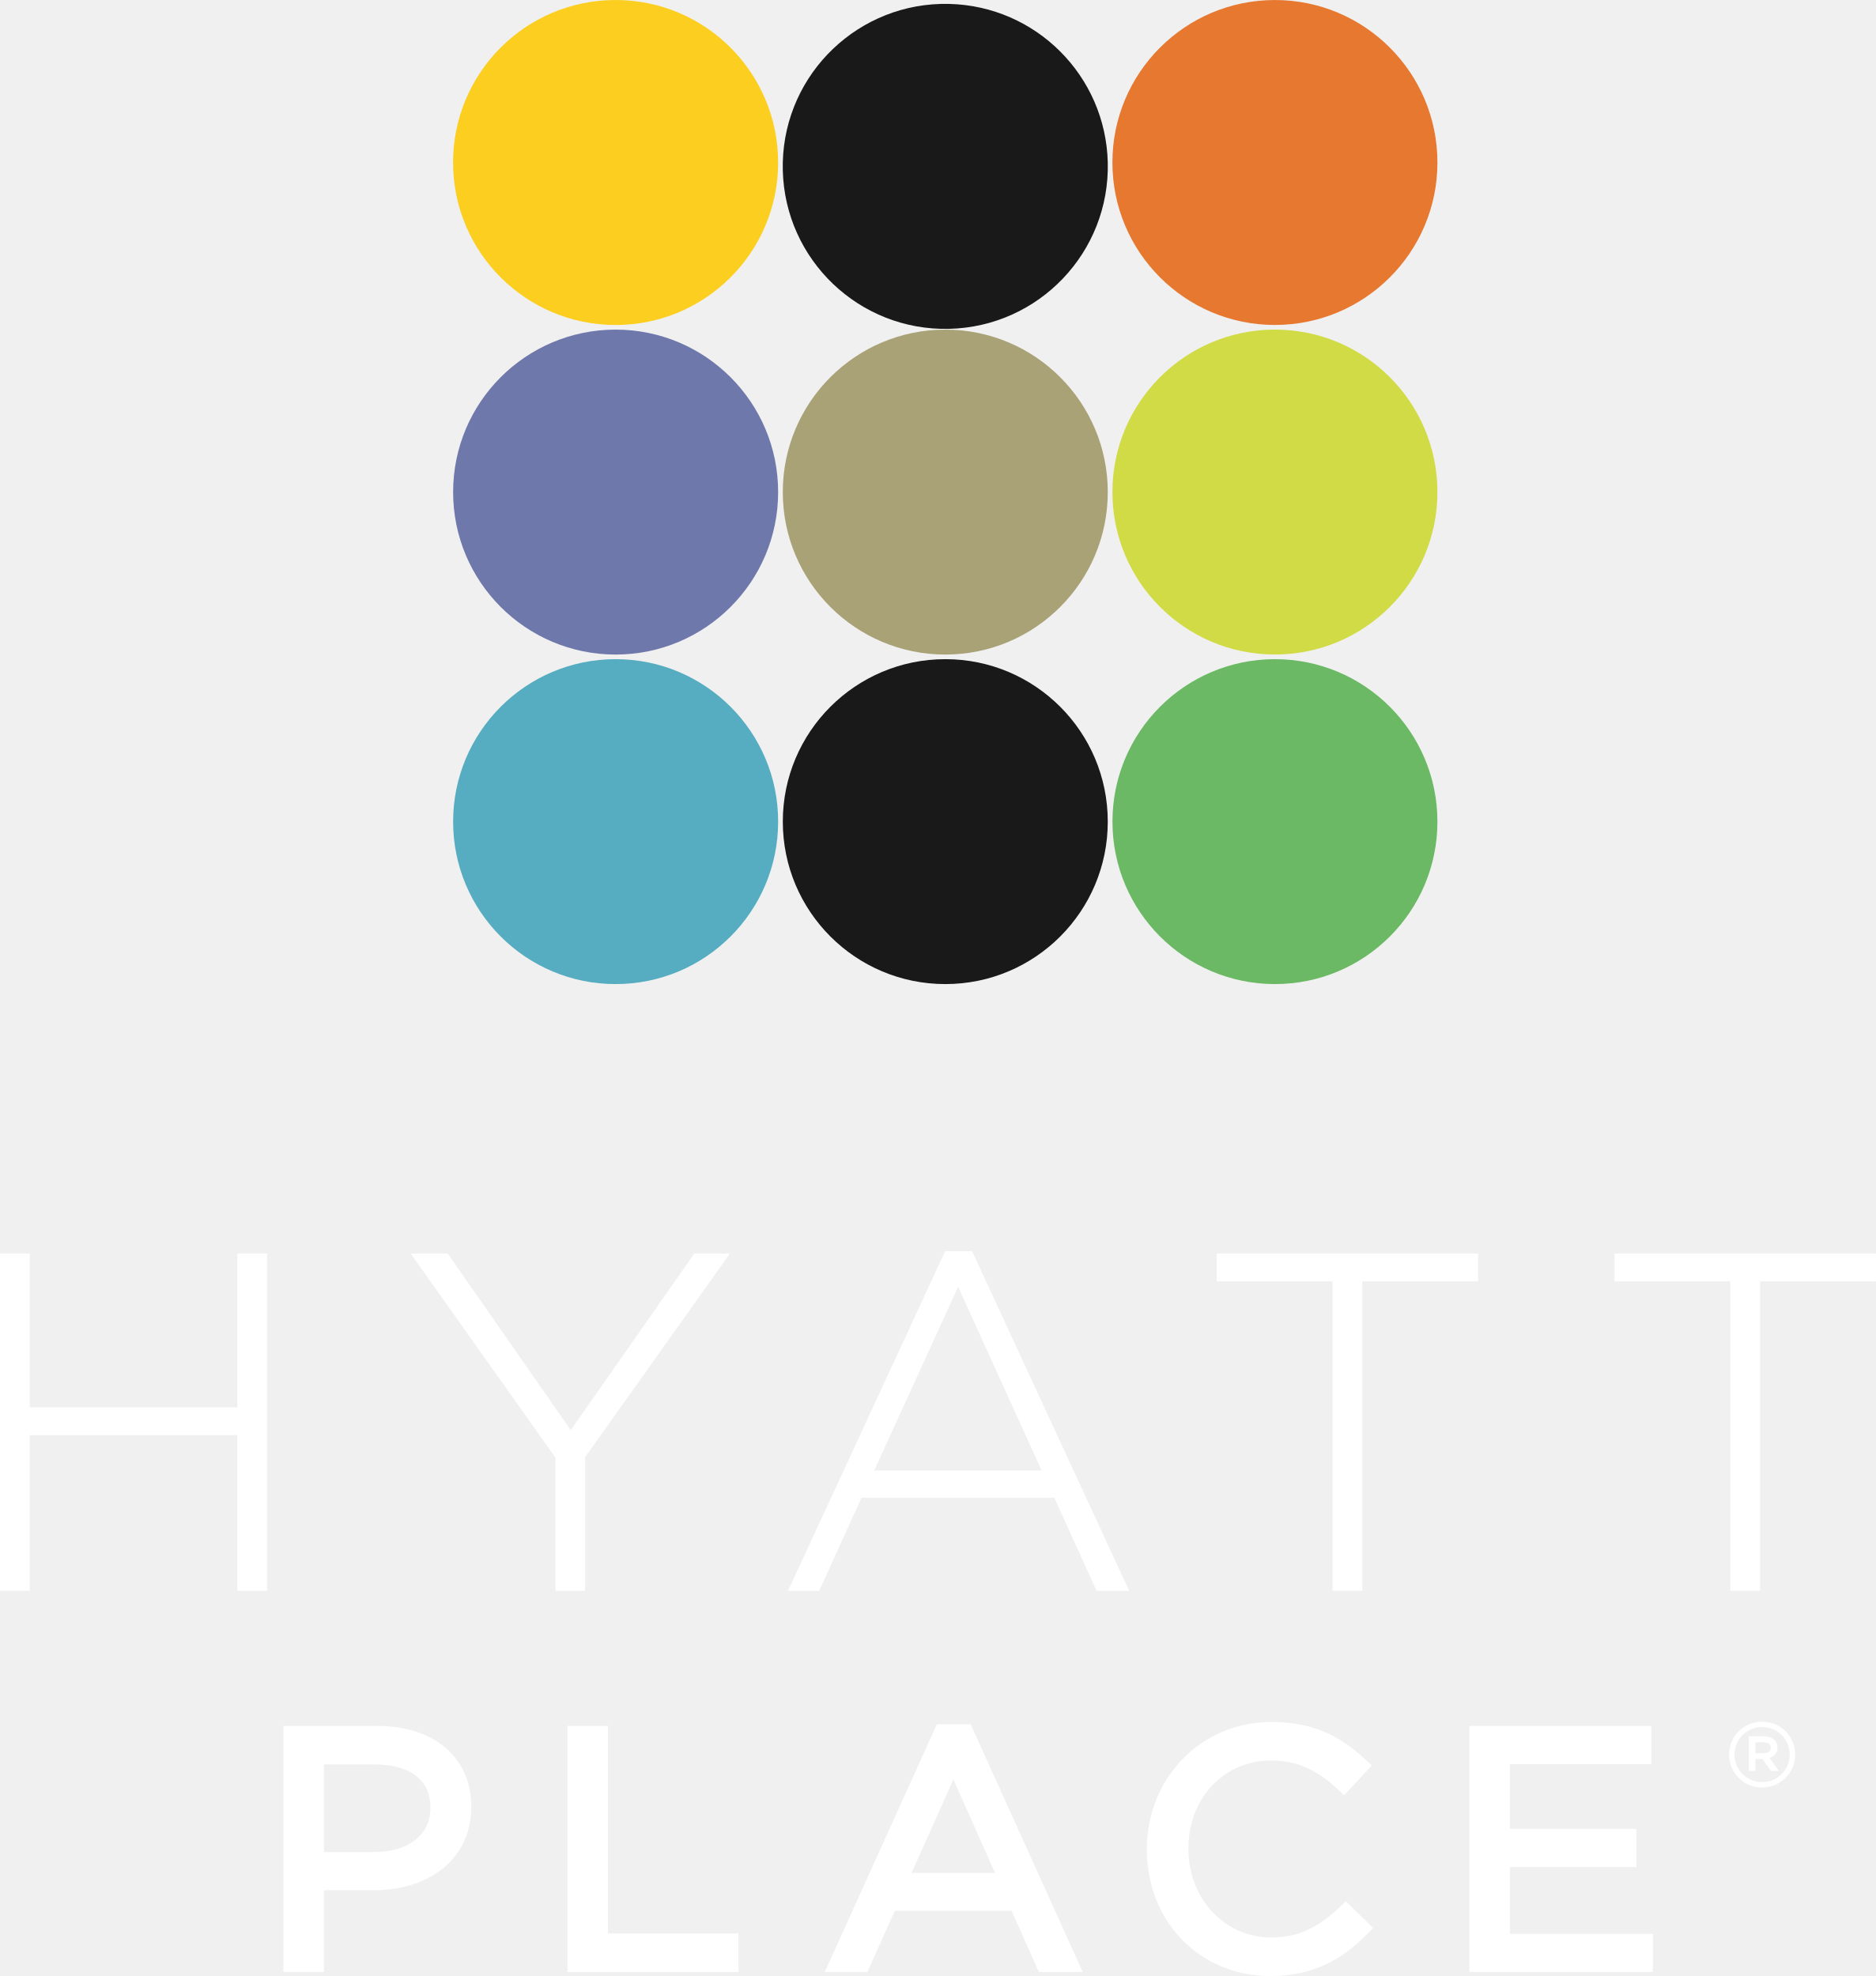
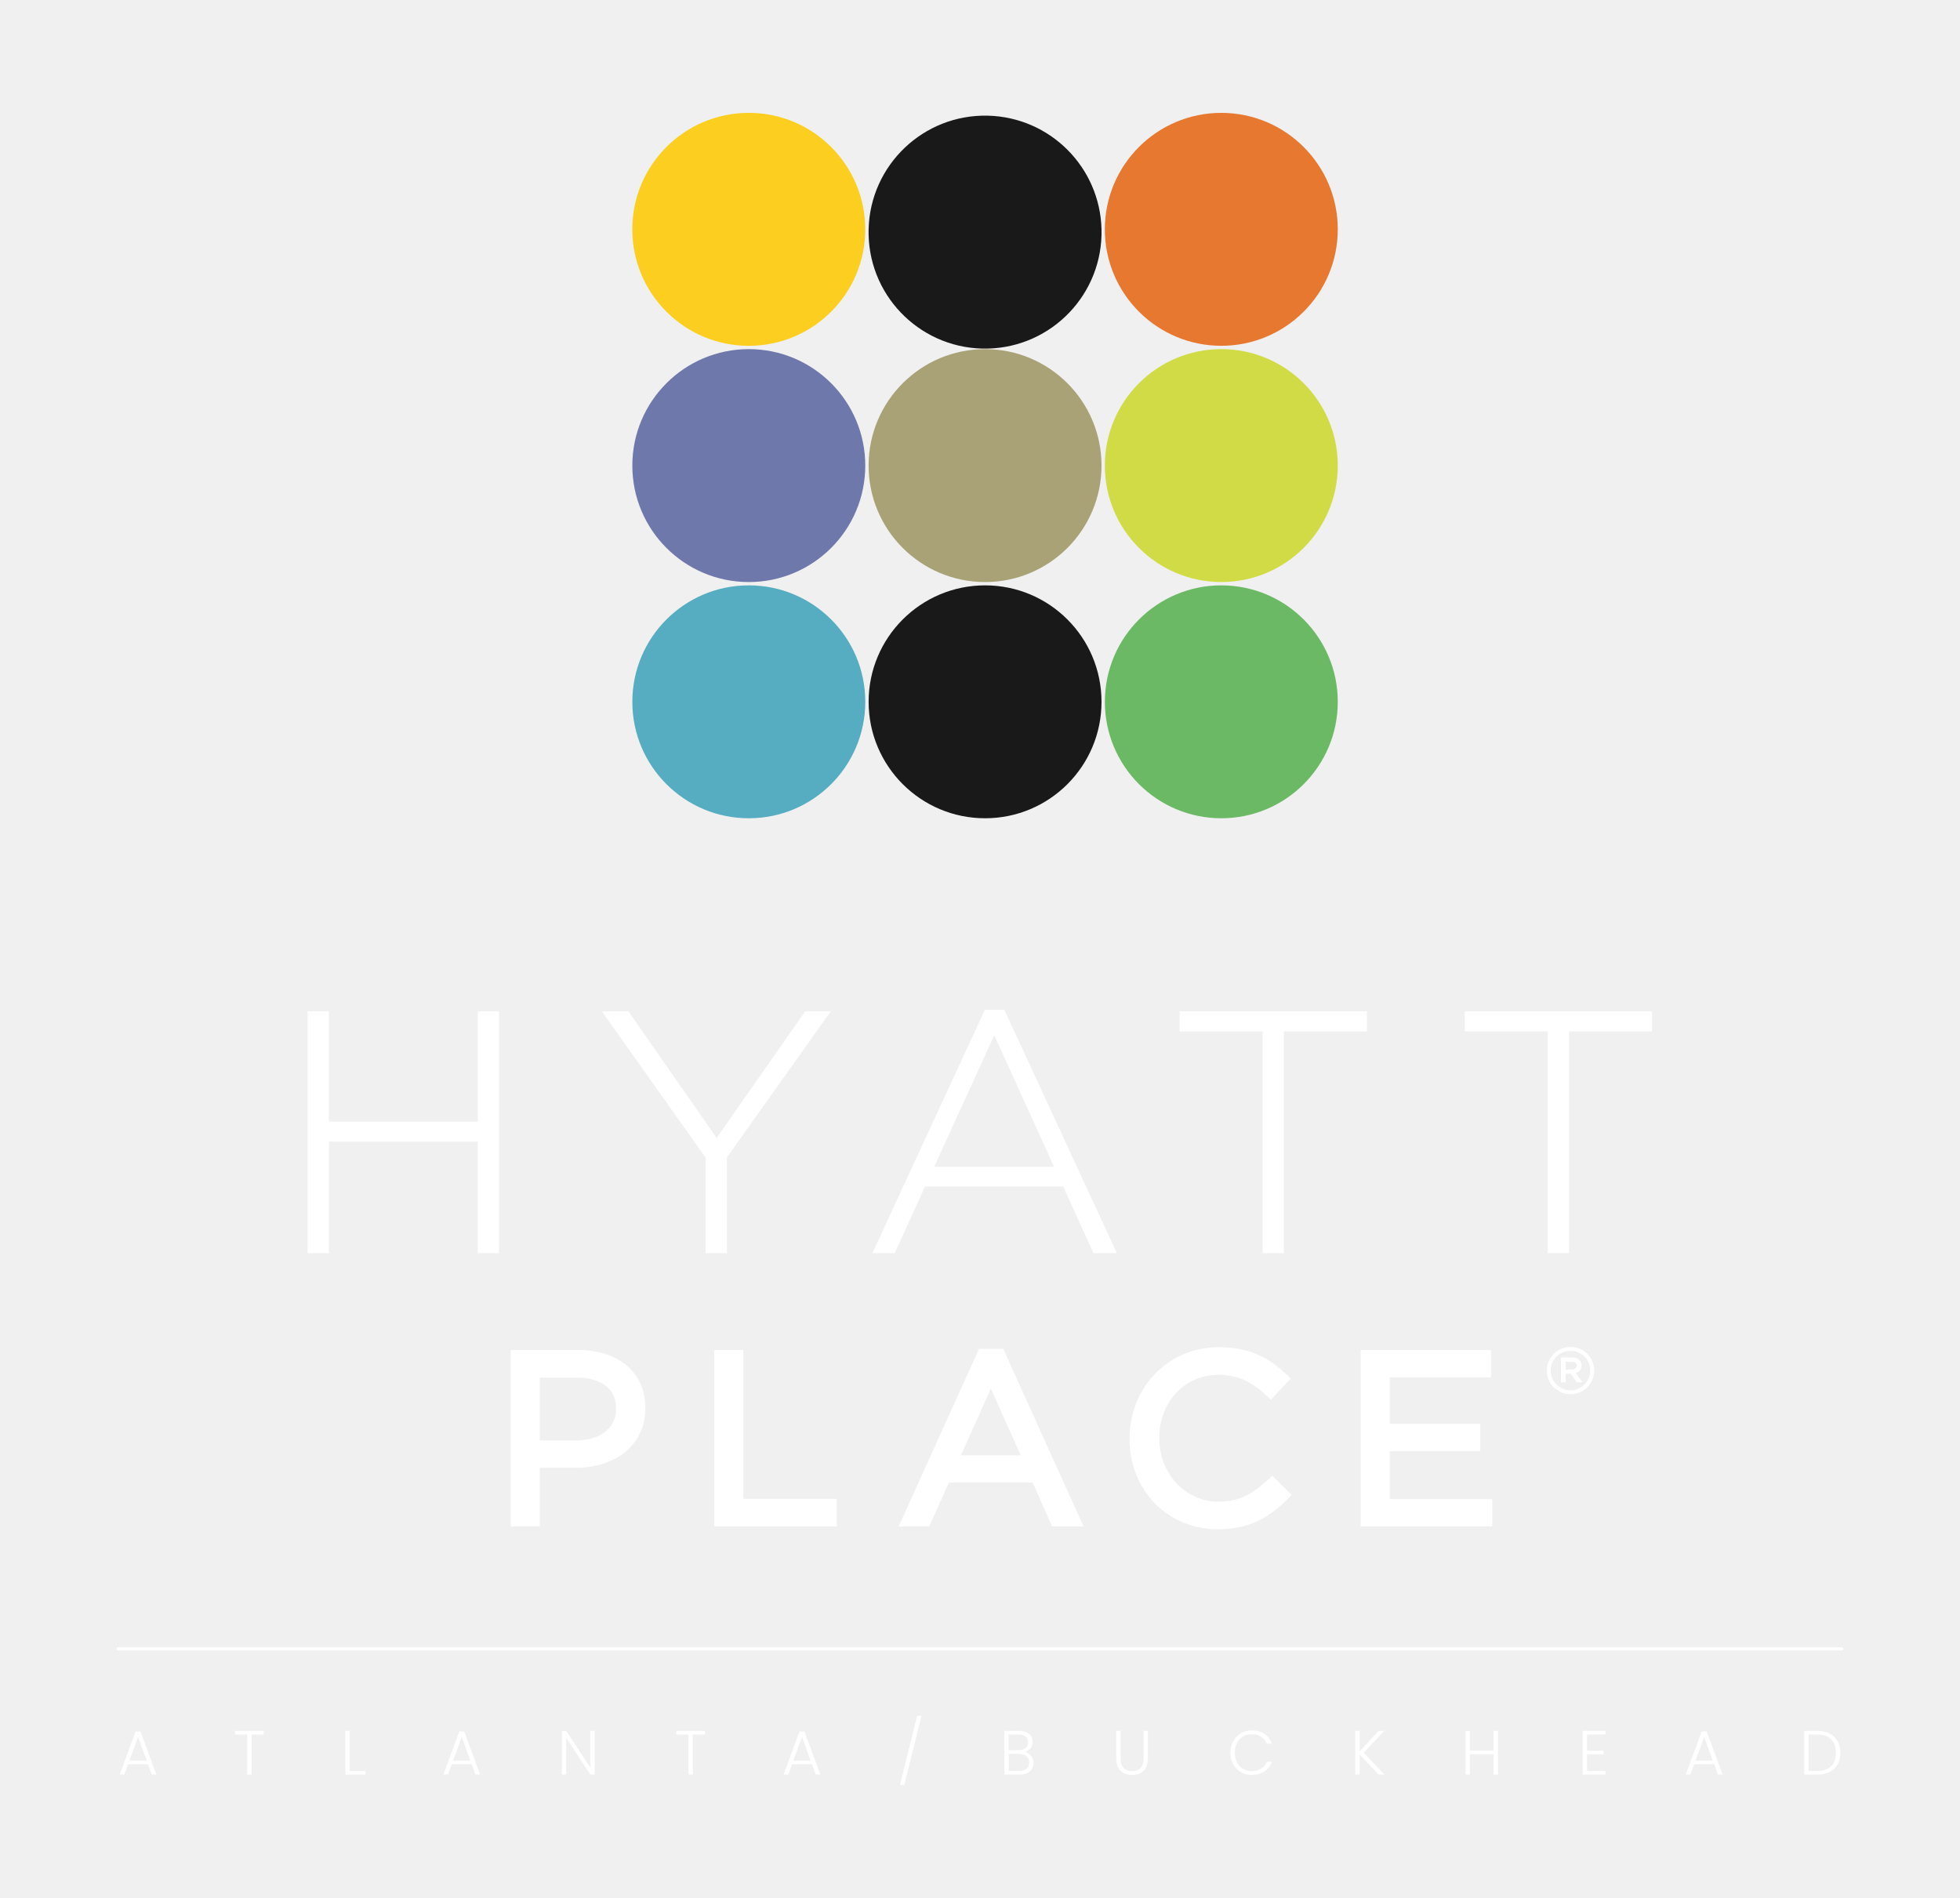
- <svg xmlns="http://www.w3.org/2000/svg" id="Layer_1" version="1.1" viewBox="0 0 199.264 209.937">
+ <svg xmlns="http://www.w3.org/2000/svg" id="Layer_1" version="1.1" viewBox="0 0 290.495 281.288">
  <defs>
    <style>
      .st0 {
        mask: url(#mask);
      }

      .st1 {
        fill: #a9a277;
      }

      .st1, .st2, .st3, .st4, .st5, .st6, .st7, .st8, .st9 {
        fill-rule: evenodd;
      }

      .st2, .st10 {
        fill: #fff;
      }

      .st3 {
        fill: #fbce20;
      }

      .st4 {
        fill: #d1db46;
      }

      .st11 {
        mask: url(#mask-1);
      }

      .st5 {
        fill: #6bb964;
      }

      .st6 {
        fill: #e67830;
      }

      .st7 {
        fill: #6f78ab;
      }

      .st8 {
        fill: #1a1919;
      }

      .st9 {
        fill: #56acc0;
      }
    </style>
-     <mask id="mask" x="-28.368" y="-28.368" width="256" height="266.25" maskUnits="userSpaceOnUse">
+     <mask id="mask" x="17.22" y="-11.641" width="256" height="266.25" maskUnits="userSpaceOnUse">
      <g id="b">
-         <path id="a" class="st2" d="M-28.368-28.368H227.632V237.882H-28.368V-28.368Z" />
+         <path id="a" class="st2" d="M17.22-11.641h256V254.609H17.22V-11.641Z" />
      </g>
    </mask>
-     <mask id="mask-1" x="-28.368" y="-28.368" width="256" height="266.25" maskUnits="userSpaceOnUse">
+     <mask id="mask-1" x="17.22" y="-11.641" width="256" height="266.25" maskUnits="userSpaceOnUse">
      <g id="d">
-         <path id="c" class="st2" d="M-28.368-28.368H227.632V237.882H-28.368V-28.368Z" />
+         <path id="c" class="st2" d="M17.22-11.641h256V254.609H17.22V-11.641Z" />
      </g>
    </mask>
  </defs>
  <g>
    <g class="st0">
-       <path class="st10" d="M39.729,196.769h-5.322v-9.307h5.462c1.759,0,5.85.447,5.85,4.584v.069c0,2.827-2.352,4.654-5.99,4.654M40.08,183.369h-9.977v26.146h4.304v-8.687h5.216c6.24,0,10.435-3.543,10.435-8.816v-.072c0-5.205-3.917-8.57-9.978-8.57M64.582,205.42v-22.05h-4.304v26.144h18.16v-4.094l-13.856-0ZM105.692,198.985h-8.867l4.448-9.924c.96,2.16,3.729,8.373,4.419,9.924M103.102,183.195h-3.586l-11.91,26.32h4.526l2.919-6.507h12.41c.347.785,2.885,6.506,2.885,6.506h4.667l-11.91-26.32-.001.001ZM142.957,201.992l-.534.511c-2.099,2.004-4.165,3.34-7.422,3.34-4.916,0-8.768-4.13-8.768-9.401v-.07c0-5.32,3.77-9.331,8.768-9.331,2.718,0,4.874.946,7.213,3.165l.559.531,2.94-3.158-.551-.52c-2.265-2.135-5.06-4.111-10.126-4.111-7.41,0-13.213,5.927-13.213,13.494v.07c0,7.652,5.636,13.425,13.108,13.425,5.198,0,8.17-2.303,10.391-4.555l.537-.543-2.902-2.846-0-.001ZM160.382,205.456v-7.09h13.436v-4.059h-13.435v-6.88h15.017v-4.057h-19.32v26.144h19.496v-4.058l-15.194-0ZM25.214,133.178v16.34H3.155v-16.34H0v35.832h3.155v-16.538h22.059v16.54h3.155v-35.833l-3.155-.001ZM73.75,133.178l-13.123,18.762-13.072-18.762h-3.933s15.28,21.544,15.377,21.683v14.15h3.155v-14.2l15.38-21.633-3.784-0ZM92.861,156.225c.323-.71,8.46-18.522,8.913-19.513l8.866,19.513h-17.78.001ZM103.256,132.926h-2.862l-16.686,36.086h3.312l4.488-9.884h20.484l4.487,9.884h3.463l-16.686-36.086ZM129.242,133.178v2.955h12.304v32.877h3.156v-32.877h12.304v-2.955l-27.764 0ZM171.5,133.178v2.955h12.304v32.877h3.156v-32.877h12.304v-2.955l-27.764 0Z" />
+       <path class="st10" d="M85.317,213.496h-5.322v-9.307h5.462c1.759,0,5.85.447,5.85,4.584v.069c0,2.827-2.352,4.654-5.99,4.654M85.668,200.096h-9.977v26.146h4.304v-8.687h5.216c6.24,0,10.435-3.543,10.435-8.816v-.072c0-5.205-3.917-8.57-9.978-8.57M110.17,222.147v-22.05h-4.304v26.144h18.16v-4.094l-13.856-0ZM151.28,215.712h-8.867l4.448-9.924c.96,2.16,3.729,8.373,4.419,9.924M148.69,199.922h-3.586l-11.91,26.32h4.526l2.919-6.507h12.41c.347.785,2.885,6.506,2.885,6.506h4.667l-11.91-26.32-.001.001ZM188.545,218.719l-.534.511c-2.099,2.004-4.165,3.34-7.422,3.34-4.916,0-8.768-4.13-8.768-9.401v-.07c0-5.32,3.77-9.331,8.768-9.331,2.718,0,4.874.946,7.213,3.165l.559.531,2.94-3.158-.551-.52c-2.265-2.135-5.06-4.111-10.126-4.111-7.41,0-13.213,5.927-13.213,13.494v.07c0,7.652,5.636,13.425,13.108,13.425,5.198,0,8.17-2.303,10.391-4.555l.537-.543-2.902-2.846-0-.001ZM205.97,222.183v-7.09h13.436v-4.059h-13.435v-6.88h15.017v-4.057h-19.32v26.144h19.496v-4.058l-15.194-0ZM70.802,149.905v16.34h-22.059v-16.34h-3.155v35.832h3.155v-16.538h22.059v16.54h3.155v-35.833l-3.155-.001ZM119.338,149.905l-13.123,18.762-13.072-18.762h-3.933s15.28,21.544,15.377,21.683v14.15h3.155v-14.2l15.38-21.633-3.784-0ZM138.449,172.952c.323-.71,8.46-18.522,8.913-19.513l8.866,19.513h-17.78.001ZM148.844,149.653h-2.862l-16.686,36.086h3.312l4.488-9.884h20.484l4.487,9.884h3.463l-16.686-36.086ZM174.83,149.905v2.955h12.304v32.877h3.156v-32.877h12.304v-2.955l-27.764 0ZM217.088,149.905v2.955h12.304v32.877h3.156v-32.877h12.304v-2.955l-27.764 0Z" />
    </g>
    <g class="st11">
      <g>
-         <path class="st10" d="M187.178,189.907c1.922.015,3.492-1.531,3.507-3.453 0-.014 0-.029 0-.043.008-1.922-1.543-3.487-3.465-3.495-.014-0-.028-0-.042 0-1.922-.016-3.493,1.529-3.509,3.451-0.0.015-0.0.029-0.0.044-.011,1.92,1.536,3.485,3.456,3.496.018 0.0.035 0.0.053-0M187.178,183.487c1.6,0,2.926,1.264,2.926,2.924.009,1.607-1.287,2.917-2.894,2.926-.011 0-.021 0-.032,0-1.611.012-2.926-1.285-2.938-2.896-0-.01-0-.02-0-.03,0-1.66,1.332-2.925,2.938-2.925" />
-         <path class="st10" d="M187.376,186.268c.446,0,.719-.223.719-.569v-.026c0-.352-.273-.562-.72-.562h-.91v1.157h.911ZM185.764,184.471h1.636c.477,0,.861.15,1.116.41.186.173.292.44.292.755v.025c0,.583-.347.96-.85,1.103l.992,1.377h-.838l-.885-1.258h-.762v1.258h-.701l-0-3.67Z" />
+         <path class="st10" d="M232.766,206.634c1.922.015,3.492-1.531,3.507-3.453 0-.014 0-.029 0-.043.008-1.922-1.543-3.487-3.465-3.495-.014-0-.028-0-.042 0-1.922-.016-3.493,1.529-3.509,3.451-0.0.015-0.0.029-0.0.044-.011,1.92,1.536,3.485,3.456,3.496.018 0.0.035 0.0.053-0M232.766,200.214c1.6,0,2.926,1.264,2.926,2.924.009,1.607-1.287,2.917-2.894,2.926-.011 0-.021 0-.032,0-1.611.012-2.926-1.285-2.938-2.896-0-.01-0-.02-0-.03,0-1.66,1.332-2.925,2.938-2.925" />
+         <path class="st10" d="M232.964,202.995c.446,0,.719-.223.719-.569v-.026c0-.352-.273-.562-.72-.562h-.91v1.157h.911ZM231.352,201.198h1.636c.477,0,.861.15,1.116.41.186.173.292.44.292.755v.025c0,.583-.347.96-.85,1.103l.992,1.377h-.838l-.885-1.258h-.762v1.258h-.701l-0-3.67Z" />
      </g>
    </g>
  </g>
  <g>
-     <path class="st3" d="M82.655,17.263c0,9.535-7.73,17.265-17.265,17.265s-17.265-7.73-17.265-17.265c0-9.534,7.729-17.263,17.263-17.263s17.263,7.729,17.263,17.263" />
-     <path class="st8" d="M117.669,17.263c.229,9.532-7.313,17.445-16.846,17.674-9.532.229-17.445-7.313-17.674-16.846-.007-.276-.007-.553,0-.829.229-9.532,8.142-17.074,17.674-16.846,9.21.221,16.624,7.635,16.846,16.846" />
-     <path class="st6" d="M152.686,17.263c0,9.533-7.728,17.262-17.262,17.262-9.533,0-17.262-7.728-17.262-17.262S125.891.002,135.424.002c9.533,0,17.262,7.728,17.262,17.262" />
-     <path class="st7" d="M82.655,52.281c0,9.533-7.728,17.262-17.262,17.262s-17.262-7.728-17.262-17.262,7.728-17.262,17.262-17.262,17.262,7.728,17.262,17.262" />
-     <path class="st1" d="M117.669,52.281c.004,9.53-7.719,17.258-17.248,17.262h-.01c-9.533,0-17.262-7.728-17.262-17.262s7.728-17.262,17.262-17.262c9.531,0,17.258,7.727,17.258,17.258v.007" />
-     <path class="st4" d="M152.686,52.281c-.002,9.533-7.732,17.26-17.265,17.258-9.533-.002-17.26-7.732-17.258-17.265.003-9.533,7.733-17.259,17.267-17.257,9.533.003,17.259,7.733,17.257,17.267h0" />
-     <path class="st9" d="M82.655,87.294c0,9.531-7.727,17.258-17.258,17.258h-.007c-9.53.002-17.256-7.722-17.258-17.252v-.007c0-9.533,7.728-17.262,17.262-17.262s17.262,7.728,17.262,17.262" />
-     <path class="st8" d="M117.669,87.294c.004,9.528-7.717,17.255-17.245,17.258h-.013c-9.532,0-17.26-7.728-17.26-17.26s7.728-17.26,17.26-17.26h0c9.53-.002,17.256,7.722,17.258,17.252v.01" />
-     <path class="st5" d="M152.686,87.294c.002,9.53-7.722,17.256-17.252,17.258h-.007c-9.532,0-17.26-7.728-17.26-17.26s7.728-17.26,17.26-17.26c9.531,0,17.258,7.727,17.258,17.258v.003" />
+     <path class="st3" d="M128.243,33.991c0,9.535-7.73,17.265-17.265,17.265s-17.265-7.73-17.265-17.265c0-9.534,7.729-17.263,17.263-17.263s17.263,7.729,17.263,17.263" />
+     <path class="st8" d="M163.257,33.991c.229,9.532-7.313,17.445-16.846,17.674-9.532.229-17.445-7.313-17.674-16.846-.007-.276-.007-.553,0-.829.229-9.532,8.142-17.074,17.674-16.846,9.21.221,16.624,7.635,16.846,16.846" />
+     <path class="st6" d="M198.274,33.991c0,9.533-7.728,17.262-17.262,17.262-9.533,0-17.262-7.728-17.262-17.262s7.728-17.262,17.262-17.262c9.533,0,17.262,7.728,17.262,17.262" />
+     <path class="st7" d="M128.243,69.008c0,9.533-7.728,17.262-17.262,17.262s-17.262-7.728-17.262-17.262,7.728-17.262,17.262-17.262,17.262,7.728,17.262,17.262" />
+     <path class="st1" d="M163.257,69.008c.004,9.53-7.719,17.258-17.248,17.262h-.01c-9.533,0-17.262-7.728-17.262-17.262s7.728-17.262,17.262-17.262c9.531,0,17.258,7.727,17.258,17.258v.007" />
+     <path class="st4" d="M198.274,69.008c-.002,9.533-7.732,17.26-17.265,17.258-9.533-.002-17.26-7.732-17.258-17.265.003-9.533,7.733-17.259,17.267-17.257,9.533.003,17.259,7.733,17.257,17.267h0" />
+     <path class="st9" d="M128.243,104.022c0,9.531-7.727,17.258-17.258,17.258h-.007c-9.53.002-17.256-7.722-17.258-17.252v-.007c0-9.533,7.728-17.262,17.262-17.262s17.262,7.728,17.262,17.262" />
+     <path class="st8" d="M163.257,104.022c.004,9.528-7.717,17.255-17.245,17.258h-.013c-9.532,0-17.26-7.728-17.26-17.26s7.728-17.26,17.26-17.26h0c9.53-.002,17.256,7.722,17.258,17.252v.01" />
+     <path class="st5" d="M198.274,104.022c.002,9.53-7.722,17.256-17.252,17.258h-.007c-9.532,0-17.26-7.728-17.26-17.26s7.728-17.26,17.26-17.26c9.531,0,17.258,7.727,17.258,17.258v.003" />
  </g>
+   <path class="st10" d="M21.932,261.484h-2.947l-.565,1.538h-.686l2.363-6.393h.732l2.353,6.393h-.686l-.565-1.538ZM21.738,260.946l-1.279-3.502-1.278,3.502h2.557Z" />
+   <path class="st10" d="M39.082,256.545v.537h-1.797v5.939h-.649v-5.939h-1.807v-.537h4.253Z" />
+   <path class="st10" d="M51.831,262.494h2.325v.528h-2.974v-6.477h.649v5.948Z" />
+   <path class="st10" d="M69.908,261.484h-2.947l-.565,1.538h-.686l2.363-6.393h.732l2.353,6.393h-.686l-.565-1.538ZM69.713,260.946l-1.279-3.502-1.278,3.502h2.557Z" />
+   <path class="st10" d="M88.15,263.022h-.648l-3.586-5.448v5.448h-.649v-6.477h.649l3.586,5.439v-5.439h.648v6.477Z" />
+   <path class="st10" d="M104.485,256.545v.537h-1.797v5.939h-.649v-5.939h-1.807v-.537h4.253Z" />
+   <path class="st10" d="M120.337,261.484h-2.946l-.566,1.538h-.685l2.362-6.393h.732l2.353,6.393h-.686l-.566-1.538ZM120.143,260.946l-1.278-3.502-1.278,3.502h2.557Z" />
+   <path class="st10" d="M136.58,254.312l-2.557,10.248h-.64l2.539-10.248h.658Z" />
+   <path class="st10" d="M152.812,260.233c.253.302.38.654.38,1.056,0,.328-.082.623-.246.885s-.403.47-.718.621c-.316.151-.692.227-1.131.227h-2.242v-6.477h2.178c.654,0,1.153.152,1.496.454.343.303.515.695.515,1.176,0,.402-.109.727-.325.978-.216.25-.494.424-.833.523.364.069.673.253.927.556ZM149.504,259.408h1.51c.439,0,.777-.103,1.014-.31.238-.206.357-.492.357-.857,0-.358-.119-.639-.357-.843-.237-.204-.585-.306-1.042-.306h-1.482v2.316ZM152.15,262.142c.262-.223.394-.528.394-.917,0-.389-.138-.699-.413-.931s-.644-.347-1.107-.347h-1.519v2.53h1.547c.47,0,.835-.111,1.098-.334Z" />
+   <path class="st10" d="M166.08,256.545v4.077c0,.642.153,1.118.459,1.427s.724.463,1.256.463c.531,0,.946-.153,1.246-.459s.45-.783.45-1.431v-4.077h.648v4.068c0,.822-.217,1.439-.653,1.853-.435.413-1.002.621-1.7.621-.698,0-1.264-.207-1.7-.621-.435-.414-.653-1.031-.653-1.853v-4.068h.649Z" />
+   <path class="st10" d="M182.776,258.07c.279-.504.658-.896,1.14-1.177.481-.28,1.019-.422,1.612-.422.722,0,1.342.172,1.858.515s.89.826,1.126,1.45h-.76c-.185-.438-.468-.781-.848-1.028s-.838-.371-1.375-.371c-.476,0-.904.111-1.284.334-.379.222-.678.542-.894.958-.216.417-.324.9-.324,1.45s.108,1.031.324,1.445c.216.414.515.732.894.955.38.223.808.334,1.284.334.537,0,.995-.122,1.375-.366.38-.243.662-.582.848-1.014h.76c-.235.618-.612,1.097-1.13,1.436-.519.34-1.137.509-1.853.509-.594,0-1.131-.14-1.612-.421-.482-.281-.861-.672-1.14-1.173-.278-.5-.416-1.069-.416-1.705s.138-1.206.416-1.709Z" />
+   <path class="st10" d="M204.327,263.022l-2.808-2.993v2.993h-.649v-6.477h.649v3.03l2.808-3.03h.824l-3.029,3.234,3.057,3.243h-.852Z" />
+   <path class="st10" d="M222.014,256.545v6.477h-.649v-3.029h-3.512v3.029h-.649v-6.477h.649v2.91h3.512v-2.91h.649Z" />
+   <path class="st10" d="M235.217,257.074v2.419h2.456v.537h-2.456v2.456h2.733v.537h-3.382v-6.486h3.382v.537h-2.733Z" />
+   <path class="st10" d="M254.052,261.484h-2.946l-.566,1.538h-.685l2.362-6.393h.732l2.353,6.393h-.686l-.566-1.538ZM253.858,260.946l-1.278-3.502-1.278,3.502h2.557Z" />
+   <path class="st10" d="M271.176,256.935c.512.26.905.633,1.176,1.121.271.489.408,1.069.408,1.742,0,.668-.137,1.243-.408,1.728s-.664.856-1.176,1.112c-.513.256-1.127.385-1.844.385h-1.918v-6.477h1.918c.717,0,1.331.13,1.844.389ZM271.393,261.776c.473-.473.709-1.132.709-1.979,0-.852-.236-1.517-.709-1.996-.472-.479-1.159-.718-2.061-.718h-1.269v5.402h1.269c.902,0,1.589-.236,2.061-.708Z" />
+   <path class="st10" d="M272.989,244.622H17.506c-.128,0-.232-.104-.232-.232s.104-.232.232-.232h255.482c.128,0,.232.104.232.232s-.104.232-.232.232Z" />
</svg>
